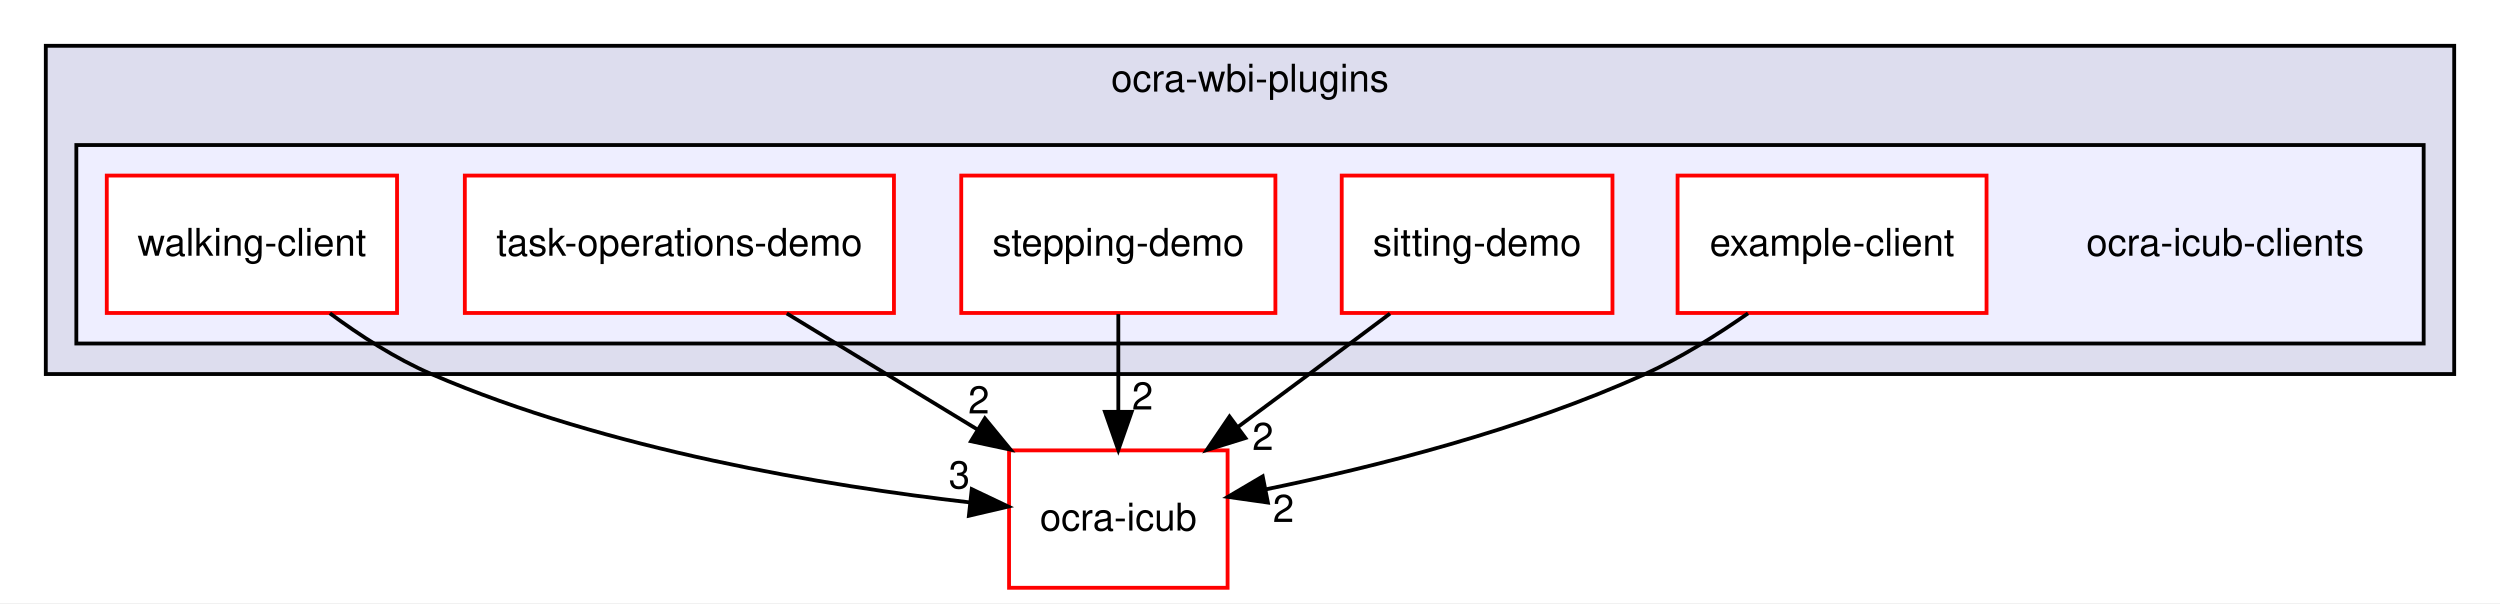
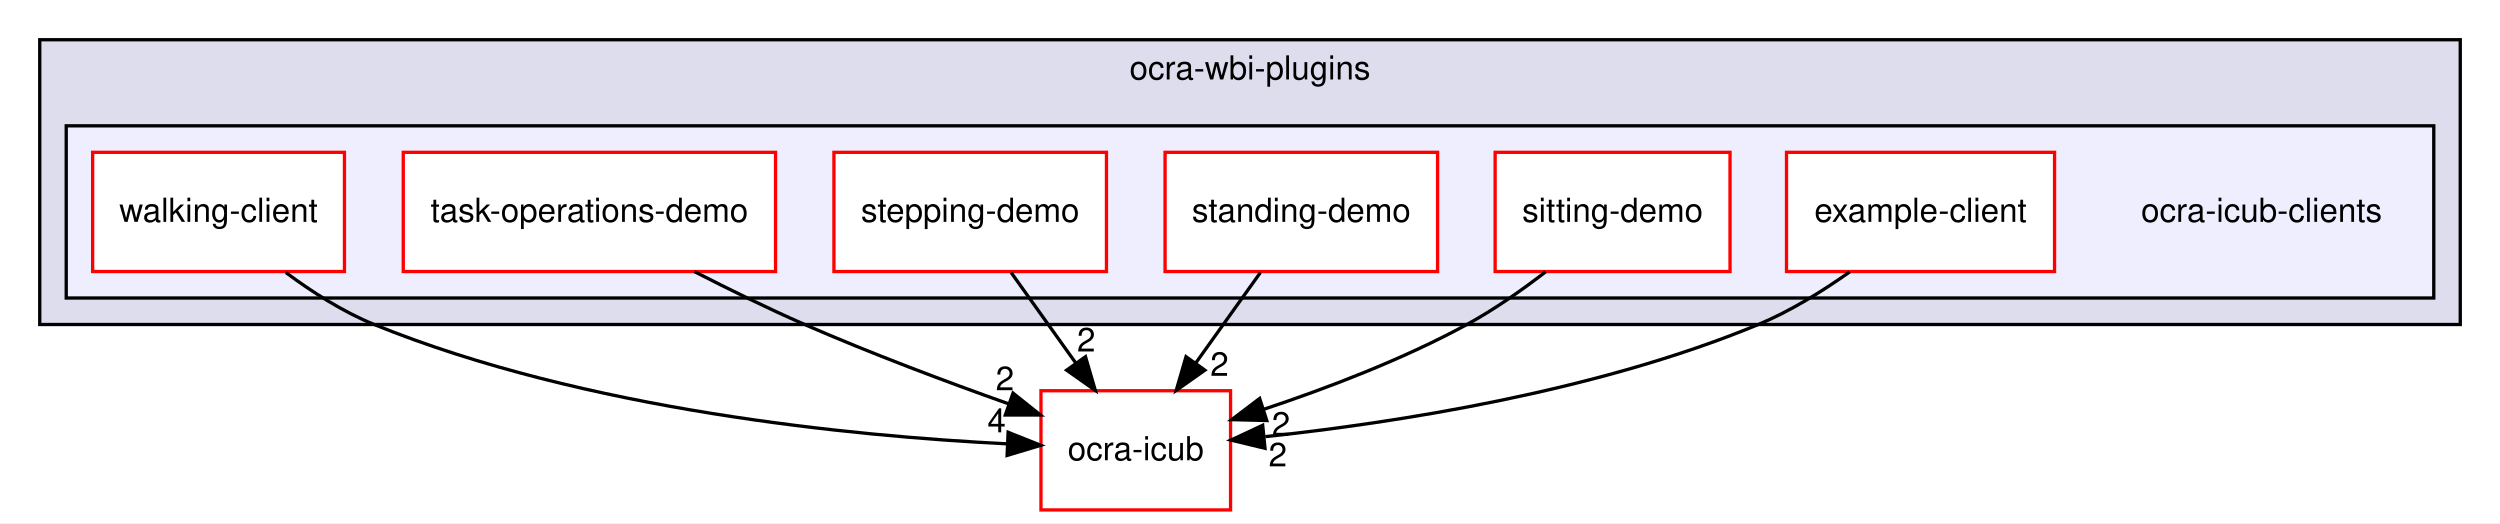
- <svg xmlns="http://www.w3.org/2000/svg" xmlns:xlink="http://www.w3.org/1999/xlink" width="655pt" height="158pt" viewBox="0.00 0.00 655.00 158.00">
+ <svg xmlns="http://www.w3.org/2000/svg" xmlns:xlink="http://www.w3.org/1999/xlink" width="755pt" height="158pt" viewBox="0.00 0.00 755.00 158.00">
  <g id="graph0" class="graph" transform="scale(1 1) rotate(0) translate(4 154)">
-     <polygon fill="white" stroke="none" points="-4,4 -4,-154 651,-154 651,4 -4,4" />
+     <polygon fill="white" stroke="none" points="-4,4 -4,-154 751,-154 751,4 -4,4" />
    <g id="clust1" class="cluster">
      <g id="a_clust1">
        <a xlink:href="dir_fc6a0c39831b5ee8ca68bf3518822430.html" target="_top" xlink:title="ocra-wbi-plugins">
-           <polygon fill="#ddddee" stroke="black" points="8,-56 8,-142 639,-142 639,-56 8,-56" />
-           <text text-anchor="middle" x="323.5" y="-130" font-family="Helvetica,sans-Serif" font-size="10.00">ocra-wbi-plugins</text>
+           <polygon fill="#ddddee" stroke="black" points="8,-56 8,-142 739,-142 739,-56 8,-56" />
+           <text text-anchor="middle" x="373.5" y="-130" font-family="Helvetica,sans-Serif" font-size="10.00">ocra-wbi-plugins</text>
        </a>
      </g>
    </g>
    <g id="clust2" class="cluster">
      <g id="a_clust2">
        <a xlink:href="dir_db7b68153cf186e2b42ba19332873216.html" target="_top">
-           <polygon fill="#eeeeff" stroke="black" points="16,-64 16,-116 631,-116 631,-64 16,-64" />
+           <polygon fill="#eeeeff" stroke="black" points="16,-64 16,-116 731,-116 731,-64 16,-64" />
        </a>
      </g>
    </g>
    <g id="node1" class="node">
-       <text text-anchor="middle" x="579" y="-87" font-family="Helvetica,sans-Serif" font-size="10.00">ocra-icub-clients</text>
+       <text text-anchor="middle" x="679" y="-87" font-family="Helvetica,sans-Serif" font-size="10.00">ocra-icub-clients</text>
    </g>
    <g id="node2" class="node">
      <g id="a_node2">
        <a xlink:href="dir_15fefd76ec8e69ad06581a4a7e5808dd.html" target="_top" xlink:title="example-client">
-           <polygon fill="white" stroke="red" points="516.474,-108 435.526,-108 435.526,-72 516.474,-72 516.474,-108" />
-           <text text-anchor="middle" x="476" y="-87" font-family="Helvetica,sans-Serif" font-size="10.00">example-client</text>
+           <polygon fill="white" stroke="red" points="616.474,-108 535.526,-108 535.526,-72 616.474,-72 616.474,-108" />
+           <text text-anchor="middle" x="576" y="-87" font-family="Helvetica,sans-Serif" font-size="10.00">example-client</text>
        </a>
      </g>
    </g>
-     <g id="node7" class="node">
-       <g id="a_node7">
+     <g id="node8" class="node">
+       <g id="a_node8">
        <a xlink:href="dir_ae0ac749c71297e1475c146e3b298b2a.html" target="_top" xlink:title="ocra-icub">
-           <polygon fill="white" stroke="red" points="317.628,-36 260.372,-36 260.372,-0 317.628,-0 317.628,-36" />
-           <text text-anchor="middle" x="289" y="-15" font-family="Helvetica,sans-Serif" font-size="10.00">ocra-icub</text>
+           <polygon fill="white" stroke="red" points="367.628,-36 310.372,-36 310.372,-0 367.628,-0 367.628,-36" />
+           <text text-anchor="middle" x="339" y="-15" font-family="Helvetica,sans-Serif" font-size="10.00">ocra-icub</text>
        </a>
      </g>
    </g>
-     <g id="edge3" class="edge">
-       <path fill="none" stroke="black" d="M453.987,-71.907C445.853,-66.216 436.334,-60.251 427,-56 394.933,-41.397 355.961,-31.607 327.622,-25.786" />
-       <polygon fill="black" stroke="black" points="328.185,-22.329 317.695,-23.819 326.824,-29.196 328.185,-22.329" />
-       <g id="a_edge3-headlabel">
-         <a xlink:href="dir_000003_000027.html" target="_top" xlink:title="2">
-           <text text-anchor="middle" x="332.262" y="-17.243" font-family="Helvetica,sans-Serif" font-size="10.00">2</text>
+     <g id="edge4" class="edge">
+       <path fill="none" stroke="black" d="M554.627,-71.897C546.403,-66.065 536.662,-60.011 527,-56 477.996,-35.655 417.075,-26.299 378.11,-22.136" />
+       <polygon fill="black" stroke="black" points="378.029,-18.611 367.73,-21.095 377.331,-25.576 378.029,-18.611" />
+       <g id="a_edge4-headlabel">
+         <a xlink:href="dir_000003_000031.html" target="_top" xlink:title="2">
+           <text text-anchor="middle" x="381.889" y="-13.144" font-family="Helvetica,sans-Serif" font-size="10.00">2</text>
        </a>
      </g>
    </g>
    <g id="node3" class="node">
      <g id="a_node3">
        <a xlink:href="dir_4d77d69d9ce7ea07dda3c7b04c8e255f.html" target="_top" xlink:title="sitting-demo">
-           <polygon fill="white" stroke="red" points="418.469,-108 347.531,-108 347.531,-72 418.469,-72 418.469,-108" />
-           <text text-anchor="middle" x="383" y="-87" font-family="Helvetica,sans-Serif" font-size="10.00">sitting-demo</text>
+           <polygon fill="white" stroke="red" points="518.469,-108 447.531,-108 447.531,-72 518.469,-72 518.469,-108" />
+           <text text-anchor="middle" x="483" y="-87" font-family="Helvetica,sans-Serif" font-size="10.00">sitting-demo</text>
        </a>
      </g>
    </g>
    <g id="edge1" class="edge">
-       <path fill="none" stroke="black" d="M360.184,-71.844C353.376,-66.737 345.892,-61.134 339,-56 332.987,-51.52 326.557,-46.748 320.379,-42.173" />
-       <polygon fill="black" stroke="black" points="322.294,-39.236 312.174,-36.1 318.13,-44.863 322.294,-39.236" />
+       <path fill="none" stroke="black" d="M462.797,-71.922C455.591,-66.363 447.217,-60.478 439,-56 419.621,-45.44 396.604,-36.691 377.541,-30.357" />
+       <polygon fill="black" stroke="black" points="378.564,-27.009 367.972,-27.268 376.413,-33.671 378.564,-27.009" />
      <g id="a_edge1-headlabel">
-         <a xlink:href="dir_000007_000027.html" target="_top" xlink:title="2">
-           <text text-anchor="middle" x="326.872" y="-36.092" font-family="Helvetica,sans-Serif" font-size="10.00">2</text>
+         <a xlink:href="dir_000007_000031.html" target="_top" xlink:title="2">
+           <text text-anchor="middle" x="382.857" y="-22.412" font-family="Helvetica,sans-Serif" font-size="10.00">2</text>
        </a>
      </g>
    </g>
    <g id="node4" class="node">
      <g id="a_node4">
+         <a xlink:href="dir_3afe2da444b1a6939b7898871a0d757a.html" target="_top" xlink:title="standing-demo">
+           <polygon fill="white" stroke="red" points="430.152,-108 347.848,-108 347.848,-72 430.152,-72 430.152,-108" />
+           <text text-anchor="middle" x="389" y="-87" font-family="Helvetica,sans-Serif" font-size="10.00">standing-demo</text>
+         </a>
+       </g>
+     </g>
+     <g id="edge2" class="edge">
+       <path fill="none" stroke="black" d="M376.64,-71.697C370.767,-63.474 363.631,-53.483 357.158,-44.421" />
+       <polygon fill="black" stroke="black" points="359.878,-42.207 351.217,-36.104 354.182,-46.276 359.878,-42.207" />
+       <g id="a_edge2-headlabel">
+         <a xlink:href="dir_000011_000031.html" target="_top" xlink:title="2">
+           <text text-anchor="middle" x="364.278" y="-40.482" font-family="Helvetica,sans-Serif" font-size="10.00">2</text>
+         </a>
+       </g>
+     </g>
+     <g id="node5" class="node">
+       <g id="a_node5">
        <a xlink:href="dir_fcc395ba666c1357dbdd5acdca827b57.html" target="_top" xlink:title="stepping-demo">
          <polygon fill="white" stroke="red" points="330.152,-108 247.848,-108 247.848,-72 330.152,-72 330.152,-108" />
          <text text-anchor="middle" x="289" y="-87" font-family="Helvetica,sans-Serif" font-size="10.00">stepping-demo</text>
        </a>
      </g>
    </g>
-     <g id="edge5" class="edge">
-       <path fill="none" stroke="black" d="M289,-71.697C289,-63.983 289,-54.712 289,-46.112" />
-       <polygon fill="black" stroke="black" points="292.5,-46.104 289,-36.104 285.5,-46.104 292.5,-46.104" />
-       <g id="a_edge5-headlabel">
-         <a xlink:href="dir_000011_000027.html" target="_top" xlink:title="2">
-           <text text-anchor="middle" x="295.339" y="-46.699" font-family="Helvetica,sans-Serif" font-size="10.00">2</text>
+     <g id="edge6" class="edge">
+       <path fill="none" stroke="black" d="M301.36,-71.697C307.233,-63.474 314.369,-53.483 320.842,-44.421" />
+       <polygon fill="black" stroke="black" points="323.818,-46.276 326.783,-36.104 318.122,-42.207 323.818,-46.276" />
+       <g id="a_edge6-headlabel">
+         <a xlink:href="dir_000015_000031.html" target="_top" xlink:title="2">
+           <text text-anchor="middle" x="324.039" y="-47.851" font-family="Helvetica,sans-Serif" font-size="10.00">2</text>
        </a>
      </g>
    </g>
-     <g id="node5" class="node">
-       <g id="a_node5">
+     <g id="node6" class="node">
+       <g id="a_node6">
        <a xlink:href="dir_694b6b78b1c099d47fd1cae57fd523aa.html" target="_top" xlink:title="task-operations-demo">
          <polygon fill="white" stroke="red" points="230.214,-108 117.786,-108 117.786,-72 230.214,-72 230.214,-108" />
          <text text-anchor="middle" x="174" y="-87" font-family="Helvetica,sans-Serif" font-size="10.00">task-operations-demo</text>
        </a>
      </g>
    </g>
-     <g id="edge4" class="edge">
-       <path fill="none" stroke="black" d="M202.132,-71.876C217.168,-62.724 235.867,-51.342 252.06,-41.485" />
-       <polygon fill="black" stroke="black" points="254.038,-44.379 260.76,-36.19 250.398,-38.4 254.038,-44.379" />
-       <g id="a_edge4-headlabel">
-         <a xlink:href="dir_000015_000027.html" target="_top" xlink:title="2">
-           <text text-anchor="middle" x="252.443" y="-45.673" font-family="Helvetica,sans-Serif" font-size="10.00">2</text>
+     <g id="edge5" class="edge">
+       <path fill="none" stroke="black" d="M205.718,-71.974C216.192,-66.601 227.983,-60.815 239,-56 258.985,-47.264 281.757,-38.732 300.517,-32.067" />
+       <polygon fill="black" stroke="black" points="301.929,-35.28 310.203,-28.663 299.609,-28.676 301.929,-35.28" />
+       <g id="a_edge5-headlabel">
+         <a xlink:href="dir_000019_000031.html" target="_top" xlink:title="2">
+           <text text-anchor="middle" x="299.479" y="-36.151" font-family="Helvetica,sans-Serif" font-size="10.00">2</text>
        </a>
      </g>
    </g>
-     <g id="node6" class="node">
-       <g id="a_node6">
+     <g id="node7" class="node">
+       <g id="a_node7">
        <a xlink:href="dir_71aa64cd31fb3b61733e68e781f108fb.html" target="_top" xlink:title="walking-client">
          <polygon fill="white" stroke="red" points="100.024,-108 23.976,-108 23.976,-72 100.024,-72 100.024,-108" />
          <text text-anchor="middle" x="62" y="-87" font-family="Helvetica,sans-Serif" font-size="10.00">walking-client</text>
        </a>
      </g>
    </g>
-     <g id="edge2" class="edge">
-       <path fill="none" stroke="black" d="M82.425,-71.917C90.305,-66.087 99.663,-60.03 109,-56 155.186,-36.066 212.763,-26.652 250.177,-22.36" />
-       <polygon fill="black" stroke="black" points="250.603,-25.834 260.17,-21.281 249.851,-18.875 250.603,-25.834" />
-       <g id="a_edge2-headlabel">
-         <a xlink:href="dir_000019_000027.html" target="_top" xlink:title="3">
-           <text text-anchor="middle" x="247.334" y="-26.043" font-family="Helvetica,sans-Serif" font-size="10.00">3</text>
+     <g id="edge3" class="edge">
+       <path fill="none" stroke="black" d="M82.333,-71.697C90.203,-65.843 99.578,-59.827 109,-56 172.75,-30.106 253.35,-22.287 300.247,-19.956" />
+       <polygon fill="black" stroke="black" points="300.45,-23.45 310.287,-19.515 300.143,-16.457 300.45,-23.45" />
+       <g id="a_edge3-headlabel">
+         <a xlink:href="dir_000023_000031.html" target="_top" xlink:title="4">
+           <text text-anchor="middle" x="296.983" y="-23.444" font-family="Helvetica,sans-Serif" font-size="10.00">4</text>
        </a>
      </g>
    </g>
  </g>
</svg>
